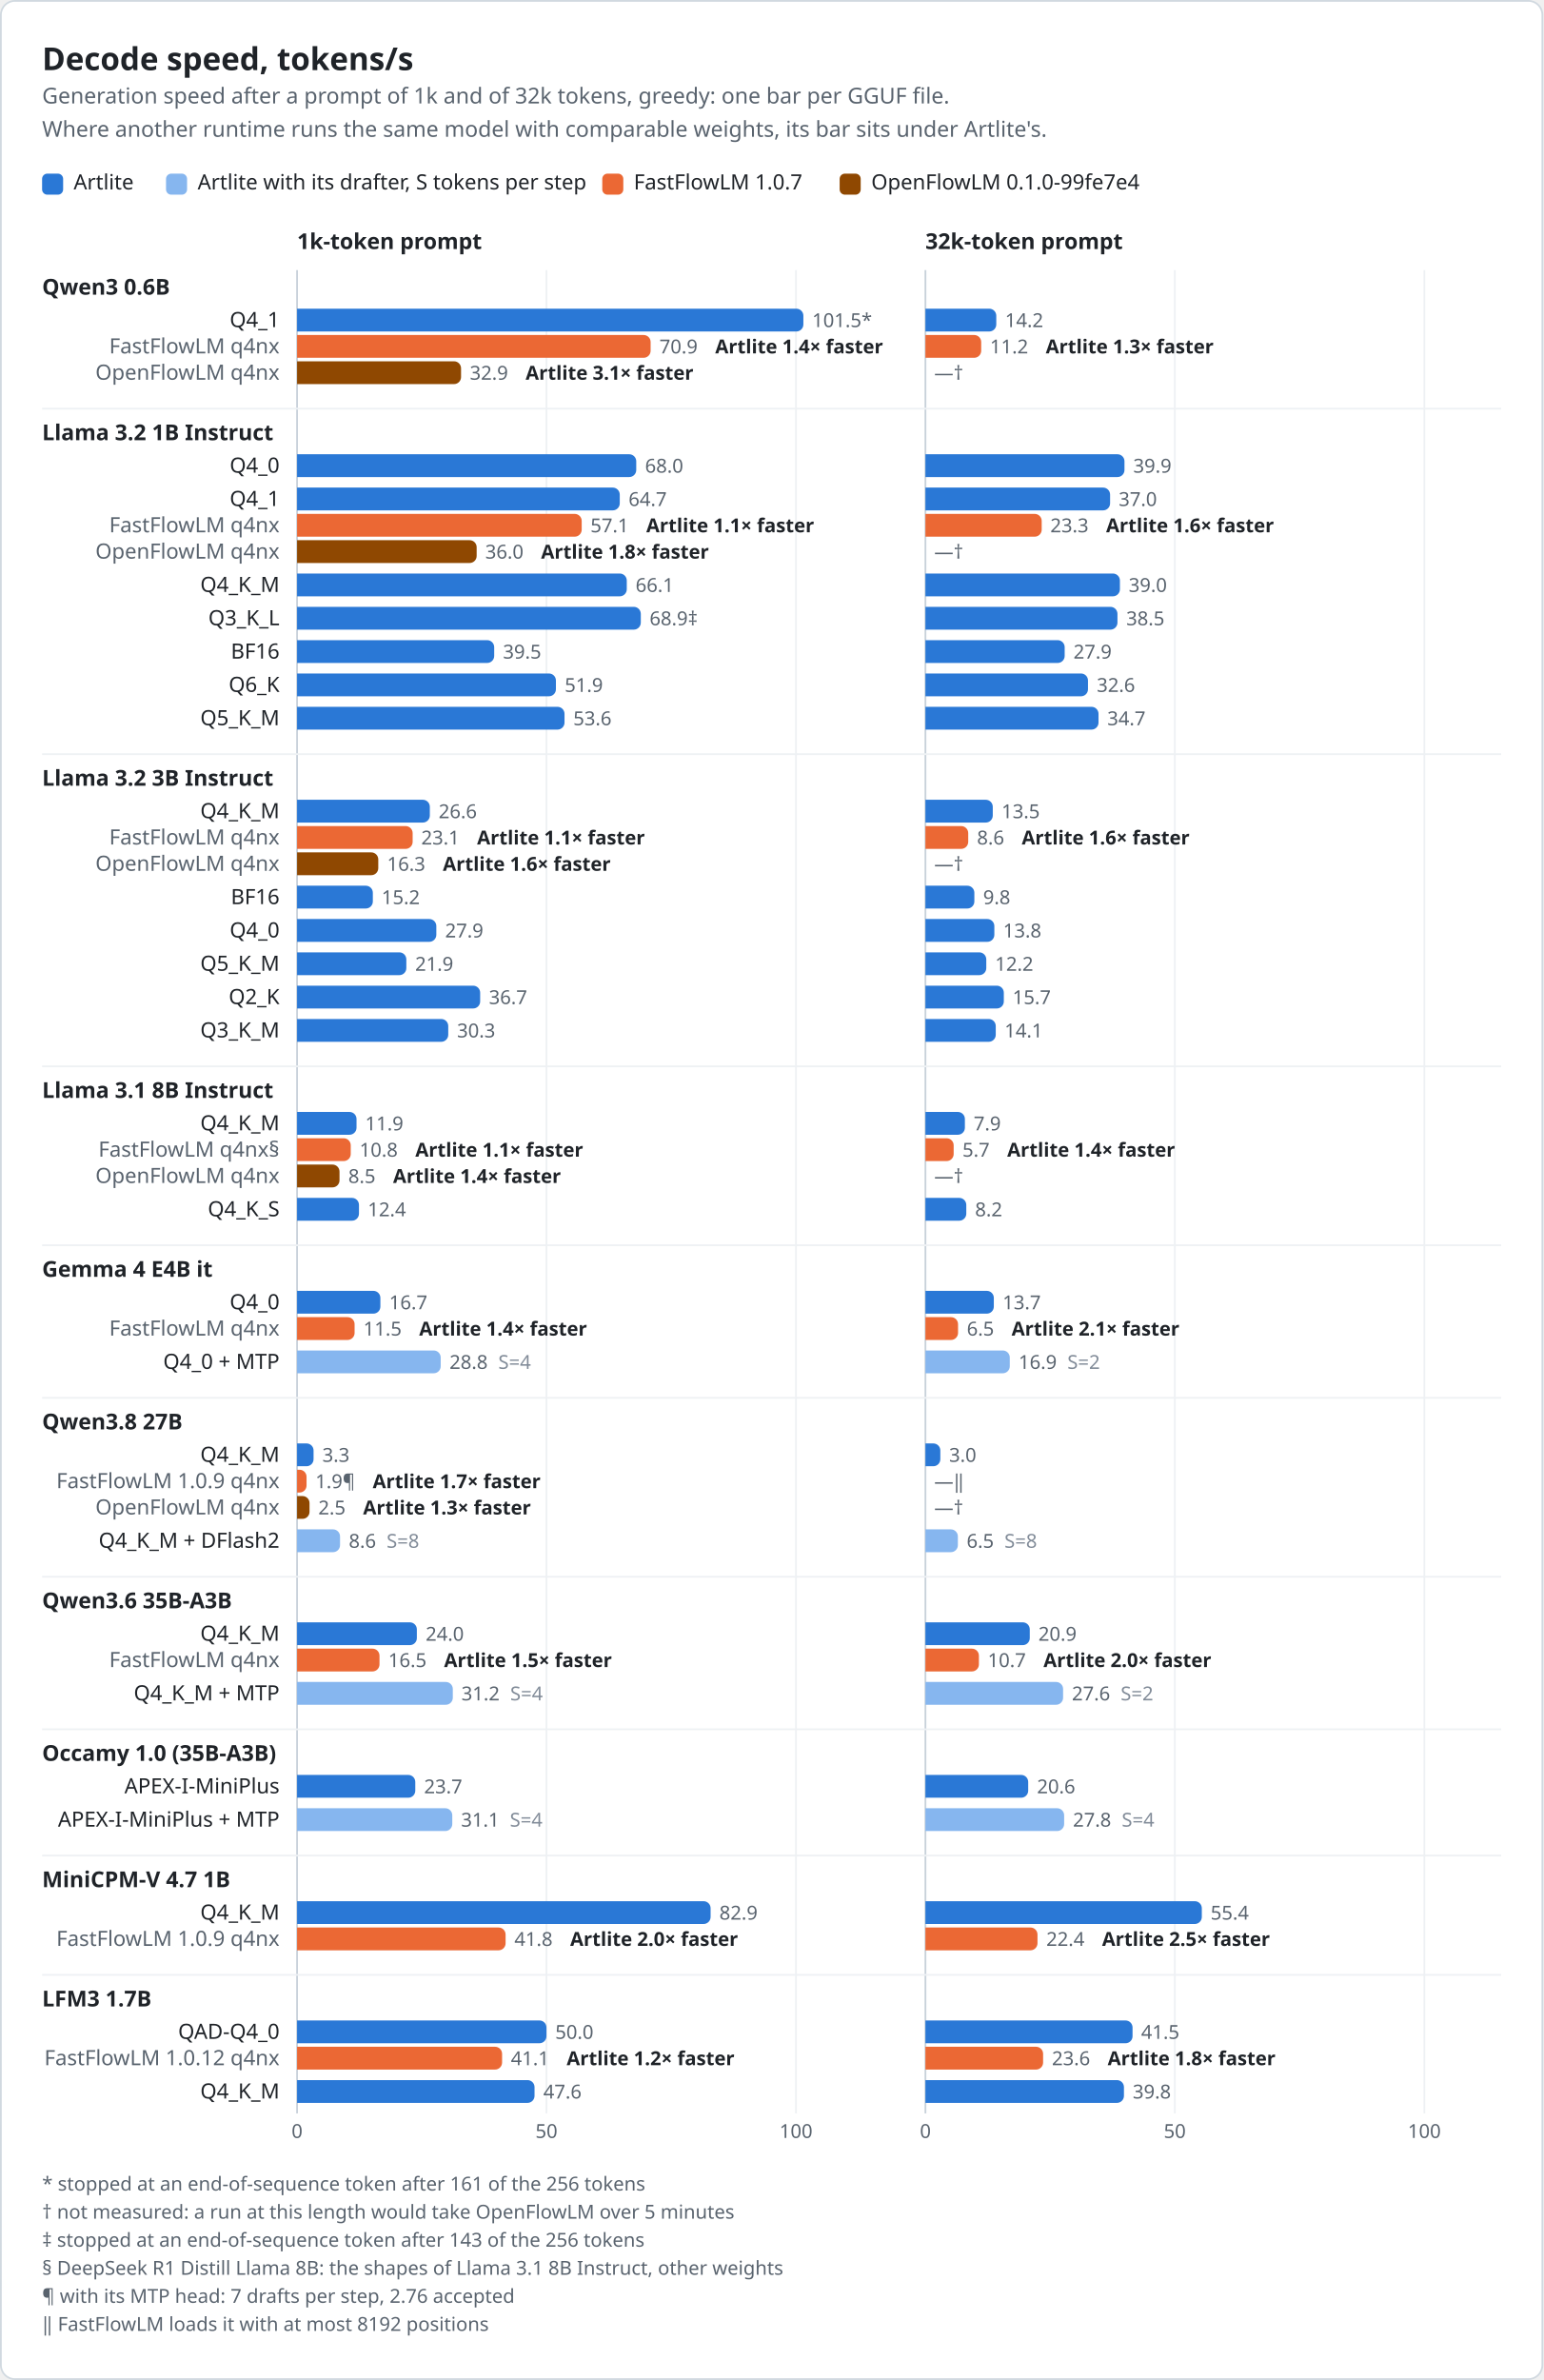
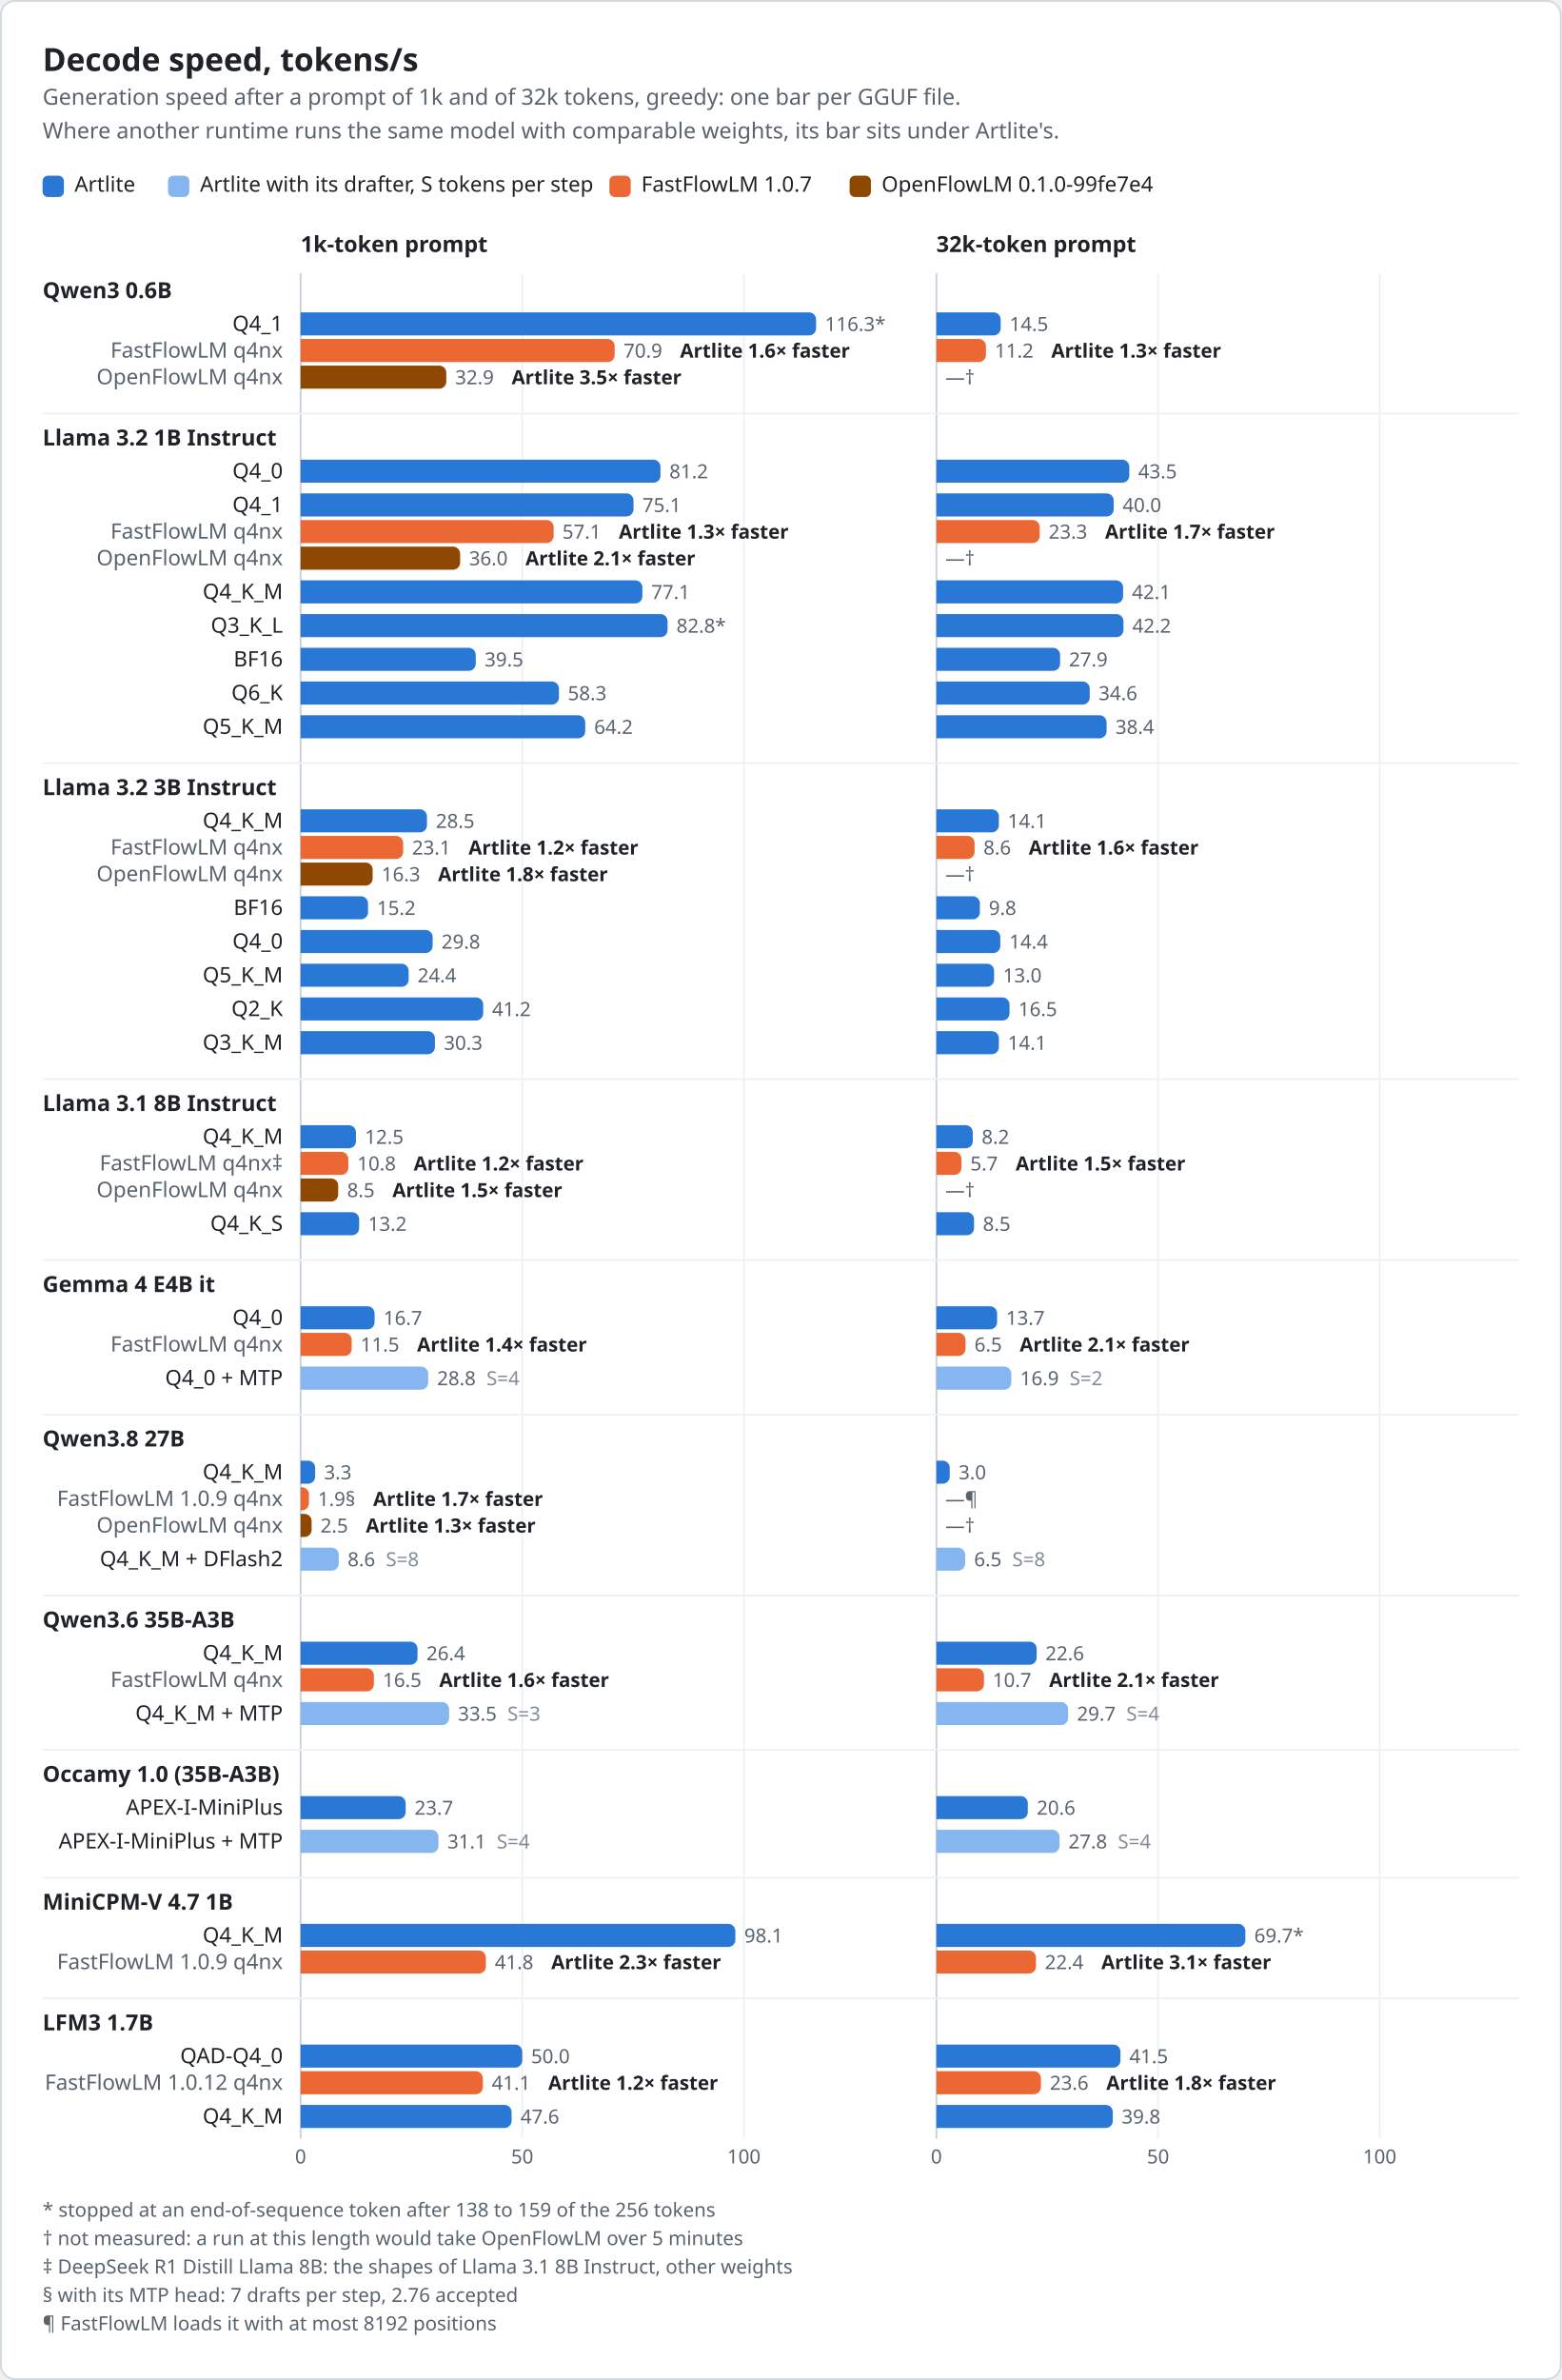
- <svg xmlns="http://www.w3.org/2000/svg" width="880" height="1357" viewBox="0 0 880 1357" role="img" aria-labelledby="t d">
+ <svg xmlns="http://www.w3.org/2000/svg" width="880" height="1341" viewBox="0 0 880 1341" role="img" aria-labelledby="t d">
  <style>text{font-family:-apple-system, BlinkMacSystemFont, "Segoe UI", "Noto Sans", Helvetica, Arial, sans-serif;font-size:11px;fill:#59636e;font-variant-numeric:tabular-nums}.title{font-size:18px;font-weight:600;fill:#1f2328}.sub{font-size:12.5px}.h{font-size:12.5px;font-weight:600;fill:#1f2328}.lbl{font-size:12px;fill:#1f2328}.lbl2{font-size:12px}.strong{font-weight:600;fill:#1f2328}.muted{fill:#818b98}.small{font-size:10px}.halo{paint-order:stroke;stroke:#ffffff;stroke-width:3px;stroke-linejoin:round}.grid{stroke:#eef1f4}.axis{stroke:#c8d1da}.guide{stroke:#d5dce3}.bracket{stroke:#59636e;fill:none}.ft{fill:#86b6ef}.detail{font-size:12px;font-weight:400;fill:#59636e}.tile{fill:#eef1f4;stroke:#59636e;stroke-width:1}.cut{stroke:#59636e;stroke-width:.75;fill:none}.f0{fill:#2a78d6}.l0{stroke:#2a78d6;stroke-width:2;fill:none;stroke-linejoin:round;stroke-linecap:round}.d0{fill:#2a78d6;stroke:#ffffff;stroke-width:1.5}.b0{fill:#2a78d6;fill-opacity:.16}.f1{fill:#eb6834}.l1{stroke:#eb6834;stroke-width:2;fill:none;stroke-linejoin:round;stroke-linecap:round}.d1{fill:#eb6834;stroke:#ffffff;stroke-width:1.5}.b1{fill:#eb6834;fill-opacity:.16}.f2{fill:#1baf7a}.l2{stroke:#1baf7a;stroke-width:2;fill:none;stroke-linejoin:round;stroke-linecap:round}.d2{fill:#1baf7a;stroke:#ffffff;stroke-width:1.5}.b2{fill:#1baf7a;fill-opacity:.16}.f3{fill:#8f4801}.l3{stroke:#8f4801;stroke-width:2;fill:none;stroke-linejoin:round;stroke-linecap:round}.d3{fill:#8f4801;stroke:#ffffff;stroke-width:1.5}.b3{fill:#8f4801;fill-opacity:.16}</style>
-   <rect x="0.5" y="0.5" width="879" height="1356" rx="8" fill="#ffffff" stroke="#d1d9e0" />
+   <rect x="0.5" y="0.5" width="879" height="1340" rx="8" fill="#ffffff" stroke="#d1d9e0" />
  <text x="24.0" y="40.0" class="title">Decode speed, tokens/s</text>
  <text x="24.0" y="59.0" class="sub">Generation speed after a prompt of 1k and of 32k tokens, greedy: one bar per GGUF file.</text>
  <text x="24.0" y="78.0" class="sub">Where another runtime runs the same model with comparable weights, its bar sits under Artlite's.</text>
  <rect x="24" y="99" width="12" height="12" rx="3" class="f0" />
  <text x="42.0" y="108.0" class="lbl">Artlite</text>
  <rect x="94.672" y="99" width="12" height="12" rx="3" class="ft" />
  <text x="112.7" y="108.0" class="lbl">Artlite with its drafter, S tokens per step</text>
  <rect x="343.424" y="99" width="12" height="12" rx="3" class="f1" />
  <text x="361.4" y="108.0" class="lbl">FastFlowLM 1.0.7</text>
  <rect x="478.788" y="99" width="12" height="12" rx="3" class="f3" />
  <text x="496.8" y="108.0" class="lbl">OpenFlowLM 0.1.0-99fe7e4</text>
  <text x="169.4" y="142.0" class="h">1k-token prompt</text>
  <text x="527.7" y="142.0" class="h">32k-token prompt</text>
  <line x1="169.4" y1="154.0" x2="169.4" y2="1205.0" class="axis" />
  <text x="169.4" y="1219.0" text-anchor="middle">0</text>
-   <line x1="311.6" y1="154.0" x2="311.6" y2="1205.0" class="grid" />
-   <text x="311.6" y="1219.0" text-anchor="middle">50</text>
-   <line x1="453.9" y1="154.0" x2="453.9" y2="1205.0" class="grid" />
-   <text x="453.9" y="1219.0" text-anchor="middle">100</text>
+   <line x1="294.3" y1="154.0" x2="294.3" y2="1205.0" class="grid" />
+   <text x="294.3" y="1219.0" text-anchor="middle">50</text>
+   <line x1="419.2" y1="154.0" x2="419.2" y2="1205.0" class="grid" />
+   <text x="419.2" y="1219.0" text-anchor="middle">100</text>
  <line x1="527.7" y1="154.0" x2="527.7" y2="1205.0" class="axis" />
  <text x="527.7" y="1219.0" text-anchor="middle">0</text>
-   <line x1="669.9" y1="154.0" x2="669.9" y2="1205.0" class="grid" />
-   <text x="669.9" y="1219.0" text-anchor="middle">50</text>
-   <line x1="812.2" y1="154.0" x2="812.2" y2="1205.0" class="grid" />
-   <text x="812.2" y="1219.0" text-anchor="middle">100</text>
+   <line x1="652.6" y1="154.0" x2="652.6" y2="1205.0" class="grid" />
+   <text x="652.6" y="1219.0" text-anchor="middle">50</text>
+   <line x1="777.5" y1="154.0" x2="777.5" y2="1205.0" class="grid" />
+   <text x="777.5" y="1219.0" text-anchor="middle">100</text>
  <text x="24" y="168.0" class="h">Qwen3 0.6B</text>
  <text x="159.4" y="186.5" text-anchor="end" class="lbl">Q4_1</text>
-   <path d="M169.4,176.0h284.7a4.0,4.0 0 0 1 4.0,4.0v5.0a4.0,4.0 0 0 1 -4.0,4.0h-284.7z" class="f0" />
-   <text x="463.1" y="186.5">101.5*</text>
-   <path d="M527.7,176.0h36.4a4.0,4.0 0 0 1 4.0,4.0v5.0a4.0,4.0 0 0 1 -4.0,4.0h-36.4z" class="f0" />
-   <text x="573.1" y="186.5">14.2</text>
+   <path d="M169.4,176.0h286.5a4.0,4.0 0 0 1 4.0,4.0v5.0a4.0,4.0 0 0 1 -4.0,4.0h-286.5z" class="f0" />
+   <text x="464.9" y="186.5">116.3*</text>
+   <path d="M527.7,176.0h32.2a4.0,4.0 0 0 1 4.0,4.0v5.0a4.0,4.0 0 0 1 -4.0,4.0h-32.2z" class="f0" />
+   <text x="568.9" y="186.5">14.5</text>
  <text x="159.4" y="201.5" text-anchor="end" class="lbl2">FastFlowLM q4nx</text>
-   <path d="M169.4,191.0h197.6a4.0,4.0 0 0 1 4.0,4.0v5.0a4.0,4.0 0 0 1 -4.0,4.0h-197.6z" class="f1" />
-   <text x="376.0" y="201.5">70.9<tspan dx="10" class="strong">Artlite 1.4× faster</tspan>
-   </text>
-   <path d="M527.7,191.0h27.8a4.0,4.0 0 0 1 4.0,4.0v5.0a4.0,4.0 0 0 1 -4.0,4.0h-27.8z" class="f1" />
-   <text x="564.5" y="201.5">11.2<tspan dx="10" class="strong">Artlite 1.3× faster</tspan>
+   <path d="M169.4,191.0h173.0a4.0,4.0 0 0 1 4.0,4.0v5.0a4.0,4.0 0 0 1 -4.0,4.0h-173.0z" class="f1" />
+   <text x="351.4" y="201.5">70.9<tspan dx="10" class="strong">Artlite 1.6× faster</tspan>
+   </text>
+   <path d="M527.7,191.0h23.9a4.0,4.0 0 0 1 4.0,4.0v5.0a4.0,4.0 0 0 1 -4.0,4.0h-23.9z" class="f1" />
+   <text x="560.6" y="201.5">11.2<tspan dx="10" class="strong">Artlite 1.3× faster</tspan>
  </text>
  <text x="159.4" y="216.5" text-anchor="end" class="lbl2">OpenFlowLM q4nx</text>
-   <path d="M169.4,206.0h89.5a4.0,4.0 0 0 1 4.0,4.0v5.0a4.0,4.0 0 0 1 -4.0,4.0h-89.5z" class="f3" />
-   <text x="267.9" y="216.5">32.9<tspan dx="10" class="strong">Artlite 3.1× faster</tspan>
+   <path d="M169.4,206.0h78.1a4.0,4.0 0 0 1 4.0,4.0v5.0a4.0,4.0 0 0 1 -4.0,4.0h-78.1z" class="f3" />
+   <text x="256.5" y="216.5">32.9<tspan dx="10" class="strong">Artlite 3.5× faster</tspan>
  </text>
  <text x="532.7" y="216.5">—†</text>
  <line x1="24" y1="233.0" x2="856" y2="233.0" class="grid" />
  <text x="24" y="251.0" class="h">Llama 3.2 1B Instruct</text>
  <text x="159.4" y="269.5" text-anchor="end" class="lbl">Q4_0</text>
-   <path d="M169.4,259.0h189.4a4.0,4.0 0 0 1 4.0,4.0v5.0a4.0,4.0 0 0 1 -4.0,4.0h-189.4z" class="f0" />
-   <text x="367.8" y="269.5">68.0</text>
-   <path d="M527.7,259.0h109.5a4.0,4.0 0 0 1 4.0,4.0v5.0a4.0,4.0 0 0 1 -4.0,4.0h-109.5z" class="f0" />
-   <text x="646.2" y="269.5">39.9</text>
+   <path d="M169.4,259.0h198.8a4.0,4.0 0 0 1 4.0,4.0v5.0a4.0,4.0 0 0 1 -4.0,4.0h-198.8z" class="f0" />
+   <text x="377.2" y="269.5">81.2</text>
+   <path d="M527.7,259.0h104.7a4.0,4.0 0 0 1 4.0,4.0v5.0a4.0,4.0 0 0 1 -4.0,4.0h-104.7z" class="f0" />
+   <text x="641.4" y="269.5">43.5</text>
  <text x="159.4" y="288.5" text-anchor="end" class="lbl">Q4_1</text>
-   <path d="M169.4,278.0h180.0a4.0,4.0 0 0 1 4.0,4.0v5.0a4.0,4.0 0 0 1 -4.0,4.0h-180.0z" class="f0" />
-   <text x="358.4" y="288.5">64.7</text>
-   <path d="M527.7,278.0h101.3a4.0,4.0 0 0 1 4.0,4.0v5.0a4.0,4.0 0 0 1 -4.0,4.0h-101.3z" class="f0" />
-   <text x="637.9" y="288.5">37.0</text>
+   <path d="M169.4,278.0h183.6a4.0,4.0 0 0 1 4.0,4.0v5.0a4.0,4.0 0 0 1 -4.0,4.0h-183.6z" class="f0" />
+   <text x="362.0" y="288.5">75.1</text>
+   <path d="M527.7,278.0h95.9a4.0,4.0 0 0 1 4.0,4.0v5.0a4.0,4.0 0 0 1 -4.0,4.0h-95.9z" class="f0" />
+   <text x="632.6" y="288.5">40.0</text>
  <text x="159.4" y="303.5" text-anchor="end" class="lbl2">FastFlowLM q4nx</text>
-   <path d="M169.4,293.0h158.3a4.0,4.0 0 0 1 4.0,4.0v5.0a4.0,4.0 0 0 1 -4.0,4.0h-158.3z" class="f1" />
-   <text x="336.7" y="303.5">57.1<tspan dx="10" class="strong">Artlite 1.1× faster</tspan>
-   </text>
-   <path d="M527.7,293.0h62.3a4.0,4.0 0 0 1 4.0,4.0v5.0a4.0,4.0 0 0 1 -4.0,4.0h-62.3z" class="f1" />
-   <text x="598.9" y="303.5">23.3<tspan dx="10" class="strong">Artlite 1.6× faster</tspan>
+   <path d="M169.4,293.0h138.6a4.0,4.0 0 0 1 4.0,4.0v5.0a4.0,4.0 0 0 1 -4.0,4.0h-138.6z" class="f1" />
+   <text x="316.9" y="303.5">57.1<tspan dx="10" class="strong">Artlite 1.3× faster</tspan>
+   </text>
+   <path d="M527.7,293.0h54.2a4.0,4.0 0 0 1 4.0,4.0v5.0a4.0,4.0 0 0 1 -4.0,4.0h-54.2z" class="f1" />
+   <text x="590.9" y="303.5">23.3<tspan dx="10" class="strong">Artlite 1.7× faster</tspan>
  </text>
  <text x="159.4" y="318.5" text-anchor="end" class="lbl2">OpenFlowLM q4nx</text>
-   <path d="M169.4,308.0h98.4a4.0,4.0 0 0 1 4.0,4.0v5.0a4.0,4.0 0 0 1 -4.0,4.0h-98.4z" class="f3" />
-   <text x="276.7" y="318.5">36.0<tspan dx="10" class="strong">Artlite 1.8× faster</tspan>
+   <path d="M169.4,308.0h85.9a4.0,4.0 0 0 1 4.0,4.0v5.0a4.0,4.0 0 0 1 -4.0,4.0h-85.9z" class="f3" />
+   <text x="264.3" y="318.5">36.0<tspan dx="10" class="strong">Artlite 2.1× faster</tspan>
  </text>
  <text x="532.7" y="318.5">—†</text>
  <text x="159.4" y="337.5" text-anchor="end" class="lbl">Q4_K_M</text>
-   <path d="M169.4,327.0h184.0a4.0,4.0 0 0 1 4.0,4.0v5.0a4.0,4.0 0 0 1 -4.0,4.0h-184.0z" class="f0" />
-   <text x="362.4" y="337.5">66.1</text>
-   <path d="M527.7,327.0h106.9a4.0,4.0 0 0 1 4.0,4.0v5.0a4.0,4.0 0 0 1 -4.0,4.0h-106.9z" class="f0" />
-   <text x="643.6" y="337.5">39.0</text>
+   <path d="M169.4,327.0h188.6a4.0,4.0 0 0 1 4.0,4.0v5.0a4.0,4.0 0 0 1 -4.0,4.0h-188.6z" class="f0" />
+   <text x="367.0" y="337.5">77.1</text>
+   <path d="M527.7,327.0h101.2a4.0,4.0 0 0 1 4.0,4.0v5.0a4.0,4.0 0 0 1 -4.0,4.0h-101.2z" class="f0" />
+   <text x="637.9" y="337.5">42.1</text>
  <text x="159.4" y="356.5" text-anchor="end" class="lbl">Q3_K_L</text>
-   <path d="M169.4,346.0h192.0a4.0,4.0 0 0 1 4.0,4.0v5.0a4.0,4.0 0 0 1 -4.0,4.0h-192.0z" class="f0" />
-   <text x="370.4" y="356.5">68.9‡</text>
-   <path d="M527.7,346.0h105.5a4.0,4.0 0 0 1 4.0,4.0v5.0a4.0,4.0 0 0 1 -4.0,4.0h-105.5z" class="f0" />
-   <text x="642.2" y="356.5">38.5</text>
+   <path d="M169.4,346.0h202.8a4.0,4.0 0 0 1 4.0,4.0v5.0a4.0,4.0 0 0 1 -4.0,4.0h-202.8z" class="f0" />
+   <text x="381.2" y="356.5">82.8*</text>
+   <path d="M527.7,346.0h101.4a4.0,4.0 0 0 1 4.0,4.0v5.0a4.0,4.0 0 0 1 -4.0,4.0h-101.4z" class="f0" />
+   <text x="638.1" y="356.5">42.2</text>
  <text x="159.4" y="375.5" text-anchor="end" class="lbl">BF16</text>
-   <path d="M169.4,365.0h108.4a4.0,4.0 0 0 1 4.0,4.0v5.0a4.0,4.0 0 0 1 -4.0,4.0h-108.4z" class="f0" />
-   <text x="286.8" y="375.5">39.5</text>
-   <path d="M527.7,365.0h75.4a4.0,4.0 0 0 1 4.0,4.0v5.0a4.0,4.0 0 0 1 -4.0,4.0h-75.4z" class="f0" />
-   <text x="612.1" y="375.5">27.9</text>
+   <path d="M169.4,365.0h94.7a4.0,4.0 0 0 1 4.0,4.0v5.0a4.0,4.0 0 0 1 -4.0,4.0h-94.7z" class="f0" />
+   <text x="273.1" y="375.5">39.5</text>
+   <path d="M527.7,365.0h65.7a4.0,4.0 0 0 1 4.0,4.0v5.0a4.0,4.0 0 0 1 -4.0,4.0h-65.7z" class="f0" />
+   <text x="602.4" y="375.5">27.9</text>
  <text x="159.4" y="394.5" text-anchor="end" class="lbl">Q6_K</text>
-   <path d="M169.4,384.0h143.6a4.0,4.0 0 0 1 4.0,4.0v5.0a4.0,4.0 0 0 1 -4.0,4.0h-143.6z" class="f0" />
-   <text x="322.0" y="394.5">51.9</text>
-   <path d="M527.7,384.0h88.7a4.0,4.0 0 0 1 4.0,4.0v5.0a4.0,4.0 0 0 1 -4.0,4.0h-88.7z" class="f0" />
-   <text x="625.4" y="394.5">32.6</text>
+   <path d="M169.4,384.0h141.6a4.0,4.0 0 0 1 4.0,4.0v5.0a4.0,4.0 0 0 1 -4.0,4.0h-141.6z" class="f0" />
+   <text x="320.0" y="394.5">58.3</text>
+   <path d="M527.7,384.0h82.4a4.0,4.0 0 0 1 4.0,4.0v5.0a4.0,4.0 0 0 1 -4.0,4.0h-82.4z" class="f0" />
+   <text x="619.1" y="394.5">34.6</text>
  <text x="159.4" y="413.5" text-anchor="end" class="lbl">Q5_K_M</text>
-   <path d="M169.4,403.0h148.5a4.0,4.0 0 0 1 4.0,4.0v5.0a4.0,4.0 0 0 1 -4.0,4.0h-148.5z" class="f0" />
-   <text x="326.9" y="413.5">53.6</text>
-   <path d="M527.7,403.0h94.7a4.0,4.0 0 0 1 4.0,4.0v5.0a4.0,4.0 0 0 1 -4.0,4.0h-94.7z" class="f0" />
-   <text x="631.4" y="413.5">34.7</text>
+   <path d="M169.4,403.0h156.4a4.0,4.0 0 0 1 4.0,4.0v5.0a4.0,4.0 0 0 1 -4.0,4.0h-156.4z" class="f0" />
+   <text x="334.8" y="413.5">64.2</text>
+   <path d="M527.7,403.0h91.9a4.0,4.0 0 0 1 4.0,4.0v5.0a4.0,4.0 0 0 1 -4.0,4.0h-91.9z" class="f0" />
+   <text x="628.6" y="413.5">38.4</text>
  <line x1="24" y1="430.0" x2="856" y2="430.0" class="grid" />
  <text x="24" y="448.0" class="h">Llama 3.2 3B Instruct</text>
  <text x="159.4" y="466.5" text-anchor="end" class="lbl">Q4_K_M</text>
-   <path d="M169.4,456.0h71.7a4.0,4.0 0 0 1 4.0,4.0v5.0a4.0,4.0 0 0 1 -4.0,4.0h-71.7z" class="f0" />
-   <text x="250.1" y="466.5">26.6</text>
-   <path d="M527.7,456.0h34.4a4.0,4.0 0 0 1 4.0,4.0v5.0a4.0,4.0 0 0 1 -4.0,4.0h-34.4z" class="f0" />
-   <text x="571.1" y="466.5">13.5</text>
+   <path d="M169.4,456.0h67.2a4.0,4.0 0 0 1 4.0,4.0v5.0a4.0,4.0 0 0 1 -4.0,4.0h-67.2z" class="f0" />
+   <text x="245.6" y="466.5">28.5</text>
+   <path d="M527.7,456.0h31.2a4.0,4.0 0 0 1 4.0,4.0v5.0a4.0,4.0 0 0 1 -4.0,4.0h-31.2z" class="f0" />
+   <text x="567.9" y="466.5">14.1</text>
  <text x="159.4" y="481.5" text-anchor="end" class="lbl2">FastFlowLM q4nx</text>
-   <path d="M169.4,471.0h61.9a4.0,4.0 0 0 1 4.0,4.0v5.0a4.0,4.0 0 0 1 -4.0,4.0h-61.9z" class="f1" />
-   <text x="240.2" y="481.5">23.1<tspan dx="10" class="strong">Artlite 1.1× faster</tspan>
-   </text>
-   <path d="M527.7,471.0h20.4a4.0,4.0 0 0 1 4.0,4.0v5.0a4.0,4.0 0 0 1 -4.0,4.0h-20.4z" class="f1" />
-   <text x="557.1" y="481.5">8.6<tspan dx="10" class="strong">Artlite 1.6× faster</tspan>
+   <path d="M169.4,471.0h53.8a4.0,4.0 0 0 1 4.0,4.0v5.0a4.0,4.0 0 0 1 -4.0,4.0h-53.8z" class="f1" />
+   <text x="232.2" y="481.5">23.1<tspan dx="10" class="strong">Artlite 1.2× faster</tspan>
+   </text>
+   <path d="M527.7,471.0h17.5a4.0,4.0 0 0 1 4.0,4.0v5.0a4.0,4.0 0 0 1 -4.0,4.0h-17.5z" class="f1" />
+   <text x="554.2" y="481.5">8.6<tspan dx="10" class="strong">Artlite 1.6× faster</tspan>
  </text>
  <text x="159.4" y="496.5" text-anchor="end" class="lbl2">OpenFlowLM q4nx</text>
-   <path d="M169.4,486.0h42.3a4.0,4.0 0 0 1 4.0,4.0v5.0a4.0,4.0 0 0 1 -4.0,4.0h-42.3z" class="f3" />
-   <text x="220.7" y="496.5">16.3<tspan dx="10" class="strong">Artlite 1.6× faster</tspan>
+   <path d="M169.4,486.0h36.6a4.0,4.0 0 0 1 4.0,4.0v5.0a4.0,4.0 0 0 1 -4.0,4.0h-36.6z" class="f3" />
+   <text x="215.0" y="496.5">16.3<tspan dx="10" class="strong">Artlite 1.8× faster</tspan>
  </text>
  <text x="532.7" y="496.5">—†</text>
  <text x="159.4" y="515.5" text-anchor="end" class="lbl">BF16</text>
-   <path d="M169.4,505.0h39.2a4.0,4.0 0 0 1 4.0,4.0v5.0a4.0,4.0 0 0 1 -4.0,4.0h-39.2z" class="f0" />
-   <text x="217.6" y="515.5">15.2</text>
-   <path d="M527.7,505.0h23.9a4.0,4.0 0 0 1 4.0,4.0v5.0a4.0,4.0 0 0 1 -4.0,4.0h-23.9z" class="f0" />
-   <text x="560.6" y="515.5">9.8</text>
+   <path d="M169.4,505.0h34.0a4.0,4.0 0 0 1 4.0,4.0v5.0a4.0,4.0 0 0 1 -4.0,4.0h-34.0z" class="f0" />
+   <text x="212.4" y="515.5">15.2</text>
+   <path d="M527.7,505.0h20.5a4.0,4.0 0 0 1 4.0,4.0v5.0a4.0,4.0 0 0 1 -4.0,4.0h-20.5z" class="f0" />
+   <text x="557.2" y="515.5">9.8</text>
  <text x="159.4" y="534.5" text-anchor="end" class="lbl">Q4_0</text>
-   <path d="M169.4,524.0h75.4a4.0,4.0 0 0 1 4.0,4.0v5.0a4.0,4.0 0 0 1 -4.0,4.0h-75.4z" class="f0" />
-   <text x="253.8" y="534.5">27.9</text>
-   <path d="M527.7,524.0h35.3a4.0,4.0 0 0 1 4.0,4.0v5.0a4.0,4.0 0 0 1 -4.0,4.0h-35.3z" class="f0" />
-   <text x="572.0" y="534.5">13.8</text>
+   <path d="M169.4,524.0h70.4a4.0,4.0 0 0 1 4.0,4.0v5.0a4.0,4.0 0 0 1 -4.0,4.0h-70.4z" class="f0" />
+   <text x="248.8" y="534.5">29.8</text>
+   <path d="M527.7,524.0h32.0a4.0,4.0 0 0 1 4.0,4.0v5.0a4.0,4.0 0 0 1 -4.0,4.0h-32.0z" class="f0" />
+   <text x="568.7" y="534.5">14.4</text>
  <text x="159.4" y="553.5" text-anchor="end" class="lbl">Q5_K_M</text>
-   <path d="M169.4,543.0h58.3a4.0,4.0 0 0 1 4.0,4.0v5.0a4.0,4.0 0 0 1 -4.0,4.0h-58.3z" class="f0" />
-   <text x="236.7" y="553.5">21.9</text>
-   <path d="M527.7,543.0h30.7a4.0,4.0 0 0 1 4.0,4.0v5.0a4.0,4.0 0 0 1 -4.0,4.0h-30.7z" class="f0" />
-   <text x="567.4" y="553.5">12.2</text>
+   <path d="M169.4,543.0h56.9a4.0,4.0 0 0 1 4.0,4.0v5.0a4.0,4.0 0 0 1 -4.0,4.0h-56.9z" class="f0" />
+   <text x="235.3" y="553.5">24.4</text>
+   <path d="M527.7,543.0h28.5a4.0,4.0 0 0 1 4.0,4.0v5.0a4.0,4.0 0 0 1 -4.0,4.0h-28.5z" class="f0" />
+   <text x="565.2" y="553.5">13.0</text>
  <text x="159.4" y="572.5" text-anchor="end" class="lbl">Q2_K</text>
-   <path d="M169.4,562.0h100.4a4.0,4.0 0 0 1 4.0,4.0v5.0a4.0,4.0 0 0 1 -4.0,4.0h-100.4z" class="f0" />
-   <text x="278.8" y="572.5">36.7</text>
-   <path d="M527.7,562.0h40.7a4.0,4.0 0 0 1 4.0,4.0v5.0a4.0,4.0 0 0 1 -4.0,4.0h-40.7z" class="f0" />
-   <text x="577.4" y="572.5">15.7</text>
+   <path d="M169.4,562.0h98.9a4.0,4.0 0 0 1 4.0,4.0v5.0a4.0,4.0 0 0 1 -4.0,4.0h-98.9z" class="f0" />
+   <text x="277.3" y="572.5">41.2</text>
+   <path d="M527.7,562.0h37.2a4.0,4.0 0 0 1 4.0,4.0v5.0a4.0,4.0 0 0 1 -4.0,4.0h-37.2z" class="f0" />
+   <text x="573.9" y="572.5">16.5</text>
  <text x="159.4" y="591.5" text-anchor="end" class="lbl">Q3_K_M</text>
-   <path d="M169.4,581.0h82.2a4.0,4.0 0 0 1 4.0,4.0v5.0a4.0,4.0 0 0 1 -4.0,4.0h-82.2z" class="f0" />
-   <text x="260.6" y="591.5">30.3</text>
-   <path d="M527.7,581.0h36.1a4.0,4.0 0 0 1 4.0,4.0v5.0a4.0,4.0 0 0 1 -4.0,4.0h-36.1z" class="f0" />
-   <text x="572.8" y="591.5">14.1</text>
+   <path d="M169.4,581.0h71.7a4.0,4.0 0 0 1 4.0,4.0v5.0a4.0,4.0 0 0 1 -4.0,4.0h-71.7z" class="f0" />
+   <text x="250.1" y="591.5">30.3</text>
+   <path d="M527.7,581.0h31.2a4.0,4.0 0 0 1 4.0,4.0v5.0a4.0,4.0 0 0 1 -4.0,4.0h-31.2z" class="f0" />
+   <text x="567.9" y="591.5">14.1</text>
  <line x1="24" y1="608.0" x2="856" y2="608.0" class="grid" />
  <text x="24" y="626.0" class="h">Llama 3.1 8B Instruct</text>
  <text x="159.4" y="644.5" text-anchor="end" class="lbl">Q4_K_M</text>
-   <path d="M169.4,634.0h29.9a4.0,4.0 0 0 1 4.0,4.0v5.0a4.0,4.0 0 0 1 -4.0,4.0h-29.9z" class="f0" />
-   <text x="208.2" y="644.5">11.9</text>
-   <path d="M527.7,634.0h18.5a4.0,4.0 0 0 1 4.0,4.0v5.0a4.0,4.0 0 0 1 -4.0,4.0h-18.5z" class="f0" />
-   <text x="555.2" y="644.5">7.9</text>
-   <text x="159.4" y="659.5" text-anchor="end" class="lbl2">FastFlowLM q4nx§</text>
-   <path d="M169.4,649.0h26.6a4.0,4.0 0 0 1 4.0,4.0v5.0a4.0,4.0 0 0 1 -4.0,4.0h-26.6z" class="f1" />
-   <text x="205.0" y="659.5">10.8<tspan dx="10" class="strong">Artlite 1.1× faster</tspan>
-   </text>
-   <path d="M527.7,649.0h12.1a4.0,4.0 0 0 1 4.0,4.0v5.0a4.0,4.0 0 0 1 -4.0,4.0h-12.1z" class="f1" />
-   <text x="548.8" y="659.5">5.7<tspan dx="10" class="strong">Artlite 1.4× faster</tspan>
+   <path d="M169.4,634.0h27.2a4.0,4.0 0 0 1 4.0,4.0v5.0a4.0,4.0 0 0 1 -4.0,4.0h-27.2z" class="f0" />
+   <text x="205.6" y="644.5">12.5</text>
+   <path d="M527.7,634.0h16.5a4.0,4.0 0 0 1 4.0,4.0v5.0a4.0,4.0 0 0 1 -4.0,4.0h-16.5z" class="f0" />
+   <text x="553.2" y="644.5">8.2</text>
+   <text x="159.4" y="659.5" text-anchor="end" class="lbl2">FastFlowLM q4nx‡</text>
+   <path d="M169.4,649.0h22.9a4.0,4.0 0 0 1 4.0,4.0v5.0a4.0,4.0 0 0 1 -4.0,4.0h-22.9z" class="f1" />
+   <text x="201.3" y="659.5">10.8<tspan dx="10" class="strong">Artlite 1.2× faster</tspan>
+   </text>
+   <path d="M527.7,649.0h10.1a4.0,4.0 0 0 1 4.0,4.0v5.0a4.0,4.0 0 0 1 -4.0,4.0h-10.1z" class="f1" />
+   <text x="546.8" y="659.5">5.7<tspan dx="10" class="strong">Artlite 1.5× faster</tspan>
  </text>
  <text x="159.4" y="674.5" text-anchor="end" class="lbl2">OpenFlowLM q4nx</text>
-   <path d="M169.4,664.0h20.2a4.0,4.0 0 0 1 4.0,4.0v5.0a4.0,4.0 0 0 1 -4.0,4.0h-20.2z" class="f3" />
-   <text x="198.6" y="674.5">8.5<tspan dx="10" class="strong">Artlite 1.4× faster</tspan>
+   <path d="M169.4,664.0h17.2a4.0,4.0 0 0 1 4.0,4.0v5.0a4.0,4.0 0 0 1 -4.0,4.0h-17.2z" class="f3" />
+   <text x="195.6" y="674.5">8.5<tspan dx="10" class="strong">Artlite 1.5× faster</tspan>
  </text>
  <text x="532.7" y="674.5">—†</text>
  <text x="159.4" y="693.5" text-anchor="end" class="lbl">Q4_K_S</text>
-   <path d="M169.4,683.0h31.3a4.0,4.0 0 0 1 4.0,4.0v5.0a4.0,4.0 0 0 1 -4.0,4.0h-31.3z" class="f0" />
-   <text x="209.7" y="693.5">12.4</text>
-   <path d="M527.7,683.0h19.3a4.0,4.0 0 0 1 4.0,4.0v5.0a4.0,4.0 0 0 1 -4.0,4.0h-19.3z" class="f0" />
-   <text x="556.0" y="693.5">8.2</text>
+   <path d="M169.4,683.0h29.0a4.0,4.0 0 0 1 4.0,4.0v5.0a4.0,4.0 0 0 1 -4.0,4.0h-29.0z" class="f0" />
+   <text x="207.4" y="693.5">13.2</text>
+   <path d="M527.7,683.0h17.2a4.0,4.0 0 0 1 4.0,4.0v5.0a4.0,4.0 0 0 1 -4.0,4.0h-17.2z" class="f0" />
+   <text x="553.9" y="693.5">8.5</text>
  <line x1="24" y1="710.0" x2="856" y2="710.0" class="grid" />
  <text x="24" y="728.0" class="h">Gemma 4 E4B it</text>
  <text x="159.4" y="746.5" text-anchor="end" class="lbl">Q4_0</text>
-   <path d="M169.4,736.0h43.5a4.0,4.0 0 0 1 4.0,4.0v5.0a4.0,4.0 0 0 1 -4.0,4.0h-43.5z" class="f0" />
-   <text x="221.9" y="746.5">16.7</text>
-   <path d="M527.7,736.0h35.0a4.0,4.0 0 0 1 4.0,4.0v5.0a4.0,4.0 0 0 1 -4.0,4.0h-35.0z" class="f0" />
-   <text x="571.7" y="746.5">13.7</text>
+   <path d="M169.4,736.0h37.7a4.0,4.0 0 0 1 4.0,4.0v5.0a4.0,4.0 0 0 1 -4.0,4.0h-37.7z" class="f0" />
+   <text x="216.1" y="746.5">16.7</text>
+   <path d="M527.7,736.0h30.2a4.0,4.0 0 0 1 4.0,4.0v5.0a4.0,4.0 0 0 1 -4.0,4.0h-30.2z" class="f0" />
+   <text x="566.9" y="746.5">13.7</text>
  <text x="159.4" y="761.5" text-anchor="end" class="lbl2">FastFlowLM q4nx</text>
-   <path d="M169.4,751.0h28.8a4.0,4.0 0 0 1 4.0,4.0v5.0a4.0,4.0 0 0 1 -4.0,4.0h-28.8z" class="f1" />
-   <text x="207.2" y="761.5">11.5<tspan dx="10" class="strong">Artlite 1.4× faster</tspan>
-   </text>
-   <path d="M527.7,751.0h14.6a4.0,4.0 0 0 1 4.0,4.0v5.0a4.0,4.0 0 0 1 -4.0,4.0h-14.6z" class="f1" />
-   <text x="551.3" y="761.5">6.5<tspan dx="10" class="strong">Artlite 2.1× faster</tspan>
+   <path d="M169.4,751.0h24.8a4.0,4.0 0 0 1 4.0,4.0v5.0a4.0,4.0 0 0 1 -4.0,4.0h-24.8z" class="f1" />
+   <text x="203.2" y="761.5">11.5<tspan dx="10" class="strong">Artlite 1.4× faster</tspan>
+   </text>
+   <path d="M527.7,751.0h12.4a4.0,4.0 0 0 1 4.0,4.0v5.0a4.0,4.0 0 0 1 -4.0,4.0h-12.4z" class="f1" />
+   <text x="549.1" y="761.5">6.5<tspan dx="10" class="strong">Artlite 2.1× faster</tspan>
  </text>
  <text x="159.4" y="780.5" text-anchor="end" class="lbl">Q4_0 + MTP</text>
-   <path d="M169.4,770.0h77.9a4.0,4.0 0 0 1 4.0,4.0v5.0a4.0,4.0 0 0 1 -4.0,4.0h-77.9z" class="ft" />
-   <text x="256.3" y="780.5">28.8<tspan dx="6" class="muted">S=4</tspan>
-   </text>
-   <path d="M527.7,770.0h44.1a4.0,4.0 0 0 1 4.0,4.0v5.0a4.0,4.0 0 0 1 -4.0,4.0h-44.1z" class="ft" />
-   <text x="580.8" y="780.5">16.9<tspan dx="6" class="muted">S=2</tspan>
+   <path d="M169.4,770.0h67.9a4.0,4.0 0 0 1 4.0,4.0v5.0a4.0,4.0 0 0 1 -4.0,4.0h-67.9z" class="ft" />
+   <text x="246.3" y="780.5">28.8<tspan dx="6" class="muted">S=4</tspan>
+   </text>
+   <path d="M527.7,770.0h38.2a4.0,4.0 0 0 1 4.0,4.0v5.0a4.0,4.0 0 0 1 -4.0,4.0h-38.2z" class="ft" />
+   <text x="574.9" y="780.5">16.9<tspan dx="6" class="muted">S=2</tspan>
  </text>
  <line x1="24" y1="797.0" x2="856" y2="797.0" class="grid" />
  <text x="24" y="815.0" class="h">Qwen3.8 27B</text>
  <text x="159.4" y="833.5" text-anchor="end" class="lbl">Q4_K_M</text>
-   <path d="M169.4,823.0h5.4a4.0,4.0 0 0 1 4.0,4.0v5.0a4.0,4.0 0 0 1 -4.0,4.0h-5.4z" class="f0" />
-   <text x="183.8" y="833.5">3.3</text>
-   <path d="M527.7,823.0h4.5a4.0,4.0 0 0 1 4.0,4.0v5.0a4.0,4.0 0 0 1 -4.0,4.0h-4.5z" class="f0" />
-   <text x="541.2" y="833.5">3.0</text>
+   <path d="M169.4,823.0h4.2a4.0,4.0 0 0 1 4.0,4.0v5.0a4.0,4.0 0 0 1 -4.0,4.0h-4.2z" class="f0" />
+   <text x="182.6" y="833.5">3.3</text>
+   <path d="M527.7,823.0h3.5a4.0,4.0 0 0 1 4.0,4.0v5.0a4.0,4.0 0 0 1 -4.0,4.0h-3.5z" class="f0" />
+   <text x="540.2" y="833.5">3.0</text>
  <text x="159.4" y="848.5" text-anchor="end" class="lbl2">FastFlowLM 1.0.9 q4nx</text>
-   <path d="M169.4,838.0h1.4a4.0,4.0 0 0 1 4.0,4.0v5.0a4.0,4.0 0 0 1 -4.0,4.0h-1.4z" class="f1" />
-   <text x="179.8" y="848.5">1.9¶<tspan dx="10" class="strong">Artlite 1.7× faster</tspan>
-   </text>
-   <text x="532.7" y="848.5">—‖</text>
+   <path d="M169.4,838.0h0.7a4.0,4.0 0 0 1 4.0,4.0v5.0a4.0,4.0 0 0 1 -4.0,4.0h-0.7z" class="f1" />
+   <text x="179.1" y="848.5">1.9§<tspan dx="10" class="strong">Artlite 1.7× faster</tspan>
+   </text>
+   <text x="532.7" y="848.5">—¶</text>
  <text x="159.4" y="863.5" text-anchor="end" class="lbl2">OpenFlowLM q4nx</text>
-   <path d="M169.4,853.0h3.1a4.0,4.0 0 0 1 4.0,4.0v5.0a4.0,4.0 0 0 1 -4.0,4.0h-3.1z" class="f3" />
-   <text x="181.5" y="863.5">2.5<tspan dx="10" class="strong">Artlite 1.3× faster</tspan>
+   <path d="M169.4,853.0h2.2a4.0,4.0 0 0 1 4.0,4.0v5.0a4.0,4.0 0 0 1 -4.0,4.0h-2.2z" class="f3" />
+   <text x="180.6" y="863.5">2.5<tspan dx="10" class="strong">Artlite 1.3× faster</tspan>
  </text>
  <text x="532.7" y="863.5">—†</text>
  <text x="159.4" y="882.5" text-anchor="end" class="lbl">Q4_K_M + DFlash2</text>
-   <path d="M169.4,872.0h20.5a4.0,4.0 0 0 1 4.0,4.0v5.0a4.0,4.0 0 0 1 -4.0,4.0h-20.5z" class="ft" />
-   <text x="198.9" y="882.5">8.6<tspan dx="6" class="muted">S=8</tspan>
-   </text>
-   <path d="M527.7,872.0h14.5a4.0,4.0 0 0 1 4.0,4.0v5.0a4.0,4.0 0 0 1 -4.0,4.0h-14.5z" class="ft" />
-   <text x="551.2" y="882.5">6.5<tspan dx="6" class="muted">S=8</tspan>
+   <path d="M169.4,872.0h17.5a4.0,4.0 0 0 1 4.0,4.0v5.0a4.0,4.0 0 0 1 -4.0,4.0h-17.5z" class="ft" />
+   <text x="195.9" y="882.5">8.6<tspan dx="6" class="muted">S=8</tspan>
+   </text>
+   <path d="M527.7,872.0h12.2a4.0,4.0 0 0 1 4.0,4.0v5.0a4.0,4.0 0 0 1 -4.0,4.0h-12.2z" class="ft" />
+   <text x="548.9" y="882.5">6.5<tspan dx="6" class="muted">S=8</tspan>
  </text>
  <line x1="24" y1="899.0" x2="856" y2="899.0" class="grid" />
  <text x="24" y="917.0" class="h">Qwen3.6 35B-A3B</text>
  <text x="159.4" y="935.5" text-anchor="end" class="lbl">Q4_K_M</text>
-   <path d="M169.4,925.0h64.3a4.0,4.0 0 0 1 4.0,4.0v5.0a4.0,4.0 0 0 1 -4.0,4.0h-64.3z" class="f0" />
-   <text x="242.7" y="935.5">24.0</text>
-   <path d="M527.7,925.0h55.5a4.0,4.0 0 0 1 4.0,4.0v5.0a4.0,4.0 0 0 1 -4.0,4.0h-55.5z" class="f0" />
-   <text x="592.1" y="935.5">20.9</text>
+   <path d="M169.4,925.0h61.9a4.0,4.0 0 0 1 4.0,4.0v5.0a4.0,4.0 0 0 1 -4.0,4.0h-61.9z" class="f0" />
+   <text x="240.3" y="935.5">26.4</text>
+   <path d="M527.7,925.0h52.5a4.0,4.0 0 0 1 4.0,4.0v5.0a4.0,4.0 0 0 1 -4.0,4.0h-52.5z" class="f0" />
+   <text x="589.1" y="935.5">22.6</text>
  <text x="159.4" y="950.5" text-anchor="end" class="lbl2">FastFlowLM q4nx</text>
-   <path d="M169.4,940.0h43.0a4.0,4.0 0 0 1 4.0,4.0v5.0a4.0,4.0 0 0 1 -4.0,4.0h-43.0z" class="f1" />
-   <text x="221.4" y="950.5">16.5<tspan dx="10" class="strong">Artlite 1.5× faster</tspan>
-   </text>
-   <path d="M527.7,940.0h26.5a4.0,4.0 0 0 1 4.0,4.0v5.0a4.0,4.0 0 0 1 -4.0,4.0h-26.5z" class="f1" />
-   <text x="563.2" y="950.5">10.7<tspan dx="10" class="strong">Artlite 2.0× faster</tspan>
+   <path d="M169.4,940.0h37.3a4.0,4.0 0 0 1 4.0,4.0v5.0a4.0,4.0 0 0 1 -4.0,4.0h-37.3z" class="f1" />
+   <text x="215.7" y="950.5">16.5<tspan dx="10" class="strong">Artlite 1.6× faster</tspan>
+   </text>
+   <path d="M527.7,940.0h22.8a4.0,4.0 0 0 1 4.0,4.0v5.0a4.0,4.0 0 0 1 -4.0,4.0h-22.8z" class="f1" />
+   <text x="559.4" y="950.5">10.7<tspan dx="10" class="strong">Artlite 2.1× faster</tspan>
  </text>
  <text x="159.4" y="969.5" text-anchor="end" class="lbl">Q4_K_M + MTP</text>
-   <path d="M169.4,959.0h84.8a4.0,4.0 0 0 1 4.0,4.0v5.0a4.0,4.0 0 0 1 -4.0,4.0h-84.8z" class="ft" />
-   <text x="263.1" y="969.5">31.2<tspan dx="6" class="muted">S=4</tspan>
-   </text>
-   <path d="M527.7,959.0h74.5a4.0,4.0 0 0 1 4.0,4.0v5.0a4.0,4.0 0 0 1 -4.0,4.0h-74.5z" class="ft" />
-   <text x="611.2" y="969.5">27.6<tspan dx="6" class="muted">S=2</tspan>
+   <path d="M169.4,959.0h79.7a4.0,4.0 0 0 1 4.0,4.0v5.0a4.0,4.0 0 0 1 -4.0,4.0h-79.7z" class="ft" />
+   <text x="258.1" y="969.5">33.5<tspan dx="6" class="muted">S=3</tspan>
+   </text>
+   <path d="M527.7,959.0h70.2a4.0,4.0 0 0 1 4.0,4.0v5.0a4.0,4.0 0 0 1 -4.0,4.0h-70.2z" class="ft" />
+   <text x="606.9" y="969.5">29.7<tspan dx="6" class="muted">S=4</tspan>
  </text>
  <line x1="24" y1="986.0" x2="856" y2="986.0" class="grid" />
  <text x="24" y="1004.0" class="h">Occamy 1.0 (35B-A3B)</text>
  <text x="159.4" y="1022.5" text-anchor="end" class="lbl">APEX-I-MiniPlus</text>
-   <path d="M169.4,1012.0h63.4a4.0,4.0 0 0 1 4.0,4.0v5.0a4.0,4.0 0 0 1 -4.0,4.0h-63.4z" class="f0" />
-   <text x="241.8" y="1022.5">23.7</text>
-   <path d="M527.7,1012.0h54.6a4.0,4.0 0 0 1 4.0,4.0v5.0a4.0,4.0 0 0 1 -4.0,4.0h-54.6z" class="f0" />
-   <text x="591.3" y="1022.5">20.6</text>
+   <path d="M169.4,1012.0h55.2a4.0,4.0 0 0 1 4.0,4.0v5.0a4.0,4.0 0 0 1 -4.0,4.0h-55.2z" class="f0" />
+   <text x="233.6" y="1022.5">23.7</text>
+   <path d="M527.7,1012.0h47.5a4.0,4.0 0 0 1 4.0,4.0v5.0a4.0,4.0 0 0 1 -4.0,4.0h-47.5z" class="f0" />
+   <text x="584.2" y="1022.5">20.6</text>
  <text x="159.4" y="1041.5" text-anchor="end" class="lbl">APEX-I-MiniPlus + MTP</text>
-   <path d="M169.4,1031.0h84.5a4.0,4.0 0 0 1 4.0,4.0v5.0a4.0,4.0 0 0 1 -4.0,4.0h-84.5z" class="ft" />
-   <text x="262.9" y="1041.5">31.1<tspan dx="6" class="muted">S=4</tspan>
-   </text>
-   <path d="M527.7,1031.0h75.1a4.0,4.0 0 0 1 4.0,4.0v5.0a4.0,4.0 0 0 1 -4.0,4.0h-75.1z" class="ft" />
-   <text x="611.8" y="1041.5">27.8<tspan dx="6" class="muted">S=4</tspan>
+   <path d="M169.4,1031.0h73.7a4.0,4.0 0 0 1 4.0,4.0v5.0a4.0,4.0 0 0 1 -4.0,4.0h-73.7z" class="ft" />
+   <text x="252.1" y="1041.5">31.1<tspan dx="6" class="muted">S=4</tspan>
+   </text>
+   <path d="M527.7,1031.0h65.4a4.0,4.0 0 0 1 4.0,4.0v5.0a4.0,4.0 0 0 1 -4.0,4.0h-65.4z" class="ft" />
+   <text x="602.1" y="1041.5">27.8<tspan dx="6" class="muted">S=4</tspan>
  </text>
  <line x1="24" y1="1058.0" x2="856" y2="1058.0" class="grid" />
  <text x="24" y="1076.0" class="h">MiniCPM-V 4.7 1B</text>
  <text x="159.4" y="1094.5" text-anchor="end" class="lbl">Q4_K_M</text>
-   <path d="M169.4,1084.0h231.8a4.0,4.0 0 0 1 4.0,4.0v5.0a4.0,4.0 0 0 1 -4.0,4.0h-231.8z" class="f0" />
-   <text x="410.2" y="1094.5">82.9</text>
-   <path d="M527.7,1084.0h153.6a4.0,4.0 0 0 1 4.0,4.0v5.0a4.0,4.0 0 0 1 -4.0,4.0h-153.6z" class="f0" />
-   <text x="690.3" y="1094.5">55.4</text>
+   <path d="M169.4,1084.0h241.0a4.0,4.0 0 0 1 4.0,4.0v5.0a4.0,4.0 0 0 1 -4.0,4.0h-241.0z" class="f0" />
+   <text x="419.4" y="1094.5">98.1</text>
+   <path d="M527.7,1084.0h170.1a4.0,4.0 0 0 1 4.0,4.0v5.0a4.0,4.0 0 0 1 -4.0,4.0h-170.1z" class="f0" />
+   <text x="706.8" y="1094.5">69.7*</text>
  <text x="159.4" y="1109.5" text-anchor="end" class="lbl2">FastFlowLM 1.0.9 q4nx</text>
-   <path d="M169.4,1099.0h114.9a4.0,4.0 0 0 1 4.0,4.0v5.0a4.0,4.0 0 0 1 -4.0,4.0h-114.9z" class="f1" />
-   <text x="293.3" y="1109.5">41.8<tspan dx="10" class="strong">Artlite 2.0× faster</tspan>
-   </text>
-   <path d="M527.7,1099.0h59.9a4.0,4.0 0 0 1 4.0,4.0v5.0a4.0,4.0 0 0 1 -4.0,4.0h-59.9z" class="f1" />
-   <text x="596.6" y="1109.5">22.4<tspan dx="10" class="strong">Artlite 2.5× faster</tspan>
+   <path d="M169.4,1099.0h100.4a4.0,4.0 0 0 1 4.0,4.0v5.0a4.0,4.0 0 0 1 -4.0,4.0h-100.4z" class="f1" />
+   <text x="278.8" y="1109.5">41.8<tspan dx="10" class="strong">Artlite 2.3× faster</tspan>
+   </text>
+   <path d="M527.7,1099.0h52.1a4.0,4.0 0 0 1 4.0,4.0v5.0a4.0,4.0 0 0 1 -4.0,4.0h-52.1z" class="f1" />
+   <text x="588.8" y="1109.5">22.4<tspan dx="10" class="strong">Artlite 3.1× faster</tspan>
  </text>
  <line x1="24" y1="1126.0" x2="856" y2="1126.0" class="grid" />
  <text x="24" y="1144.0" class="h">LFM3 1.7B</text>
  <text x="159.4" y="1162.5" text-anchor="end" class="lbl">QAD-Q4_0</text>
-   <path d="M169.4,1152.0h138.2a4.0,4.0 0 0 1 4.0,4.0v5.0a4.0,4.0 0 0 1 -4.0,4.0h-138.2z" class="f0" />
-   <text x="316.6" y="1162.5">50.0</text>
-   <path d="M527.7,1152.0h114.1a4.0,4.0 0 0 1 4.0,4.0v5.0a4.0,4.0 0 0 1 -4.0,4.0h-114.1z" class="f0" />
-   <text x="650.7" y="1162.5">41.5</text>
+   <path d="M169.4,1152.0h120.9a4.0,4.0 0 0 1 4.0,4.0v5.0a4.0,4.0 0 0 1 -4.0,4.0h-120.9z" class="f0" />
+   <text x="299.3" y="1162.5">50.0</text>
+   <path d="M527.7,1152.0h99.7a4.0,4.0 0 0 1 4.0,4.0v5.0a4.0,4.0 0 0 1 -4.0,4.0h-99.7z" class="f0" />
+   <text x="636.4" y="1162.5">41.5</text>
  <text x="159.4" y="1177.5" text-anchor="end" class="lbl2">FastFlowLM 1.0.12 q4nx</text>
-   <path d="M169.4,1167.0h112.9a4.0,4.0 0 0 1 4.0,4.0v5.0a4.0,4.0 0 0 1 -4.0,4.0h-112.9z" class="f1" />
-   <text x="291.3" y="1177.5">41.1<tspan dx="10" class="strong">Artlite 1.2× faster</tspan>
-   </text>
-   <path d="M527.7,1167.0h63.1a4.0,4.0 0 0 1 4.0,4.0v5.0a4.0,4.0 0 0 1 -4.0,4.0h-63.1z" class="f1" />
-   <text x="599.8" y="1177.5">23.6<tspan dx="10" class="strong">Artlite 1.8× faster</tspan>
+   <path d="M169.4,1167.0h98.7a4.0,4.0 0 0 1 4.0,4.0v5.0a4.0,4.0 0 0 1 -4.0,4.0h-98.7z" class="f1" />
+   <text x="277.1" y="1177.5">41.1<tspan dx="10" class="strong">Artlite 1.2× faster</tspan>
+   </text>
+   <path d="M527.7,1167.0h54.9a4.0,4.0 0 0 1 4.0,4.0v5.0a4.0,4.0 0 0 1 -4.0,4.0h-54.9z" class="f1" />
+   <text x="591.6" y="1177.5">23.6<tspan dx="10" class="strong">Artlite 1.8× faster</tspan>
  </text>
  <text x="159.4" y="1196.5" text-anchor="end" class="lbl">Q4_K_M</text>
-   <path d="M169.4,1186.0h131.4a4.0,4.0 0 0 1 4.0,4.0v5.0a4.0,4.0 0 0 1 -4.0,4.0h-131.4z" class="f0" />
-   <text x="309.8" y="1196.5">47.6</text>
-   <path d="M527.7,1186.0h109.2a4.0,4.0 0 0 1 4.0,4.0v5.0a4.0,4.0 0 0 1 -4.0,4.0h-109.2z" class="f0" />
-   <text x="645.9" y="1196.5">39.8</text>
-   <text x="24.0" y="1249.0">* stopped at an end-of-sequence token after 161 of the 256 tokens</text>
+   <path d="M169.4,1186.0h114.9a4.0,4.0 0 0 1 4.0,4.0v5.0a4.0,4.0 0 0 1 -4.0,4.0h-114.9z" class="f0" />
+   <text x="293.3" y="1196.5">47.6</text>
+   <path d="M527.7,1186.0h95.4a4.0,4.0 0 0 1 4.0,4.0v5.0a4.0,4.0 0 0 1 -4.0,4.0h-95.4z" class="f0" />
+   <text x="632.1" y="1196.5">39.8</text>
+   <text x="24.0" y="1249.0">* stopped at an end-of-sequence token after 138 to 159 of the 256 tokens</text>
  <text x="24.0" y="1265.0">† not measured: a run at this length would take OpenFlowLM over 5 minutes</text>
-   <text x="24.0" y="1281.0">‡ stopped at an end-of-sequence token after 143 of the 256 tokens</text>
-   <text x="24.0" y="1297.0">§ DeepSeek R1 Distill Llama 8B: the shapes of Llama 3.1 8B Instruct, other weights</text>
-   <text x="24.0" y="1313.0">¶ with its MTP head: 7 drafts per step, 2.76 accepted</text>
-   <text x="24.0" y="1329.0">‖ FastFlowLM loads it with at most 8192 positions</text>
+   <text x="24.0" y="1281.0">‡ DeepSeek R1 Distill Llama 8B: the shapes of Llama 3.1 8B Instruct, other weights</text>
+   <text x="24.0" y="1297.0">§ with its MTP head: 7 drafts per step, 2.76 accepted</text>
+   <text x="24.0" y="1313.0">¶ FastFlowLM loads it with at most 8192 positions</text>
</svg>
